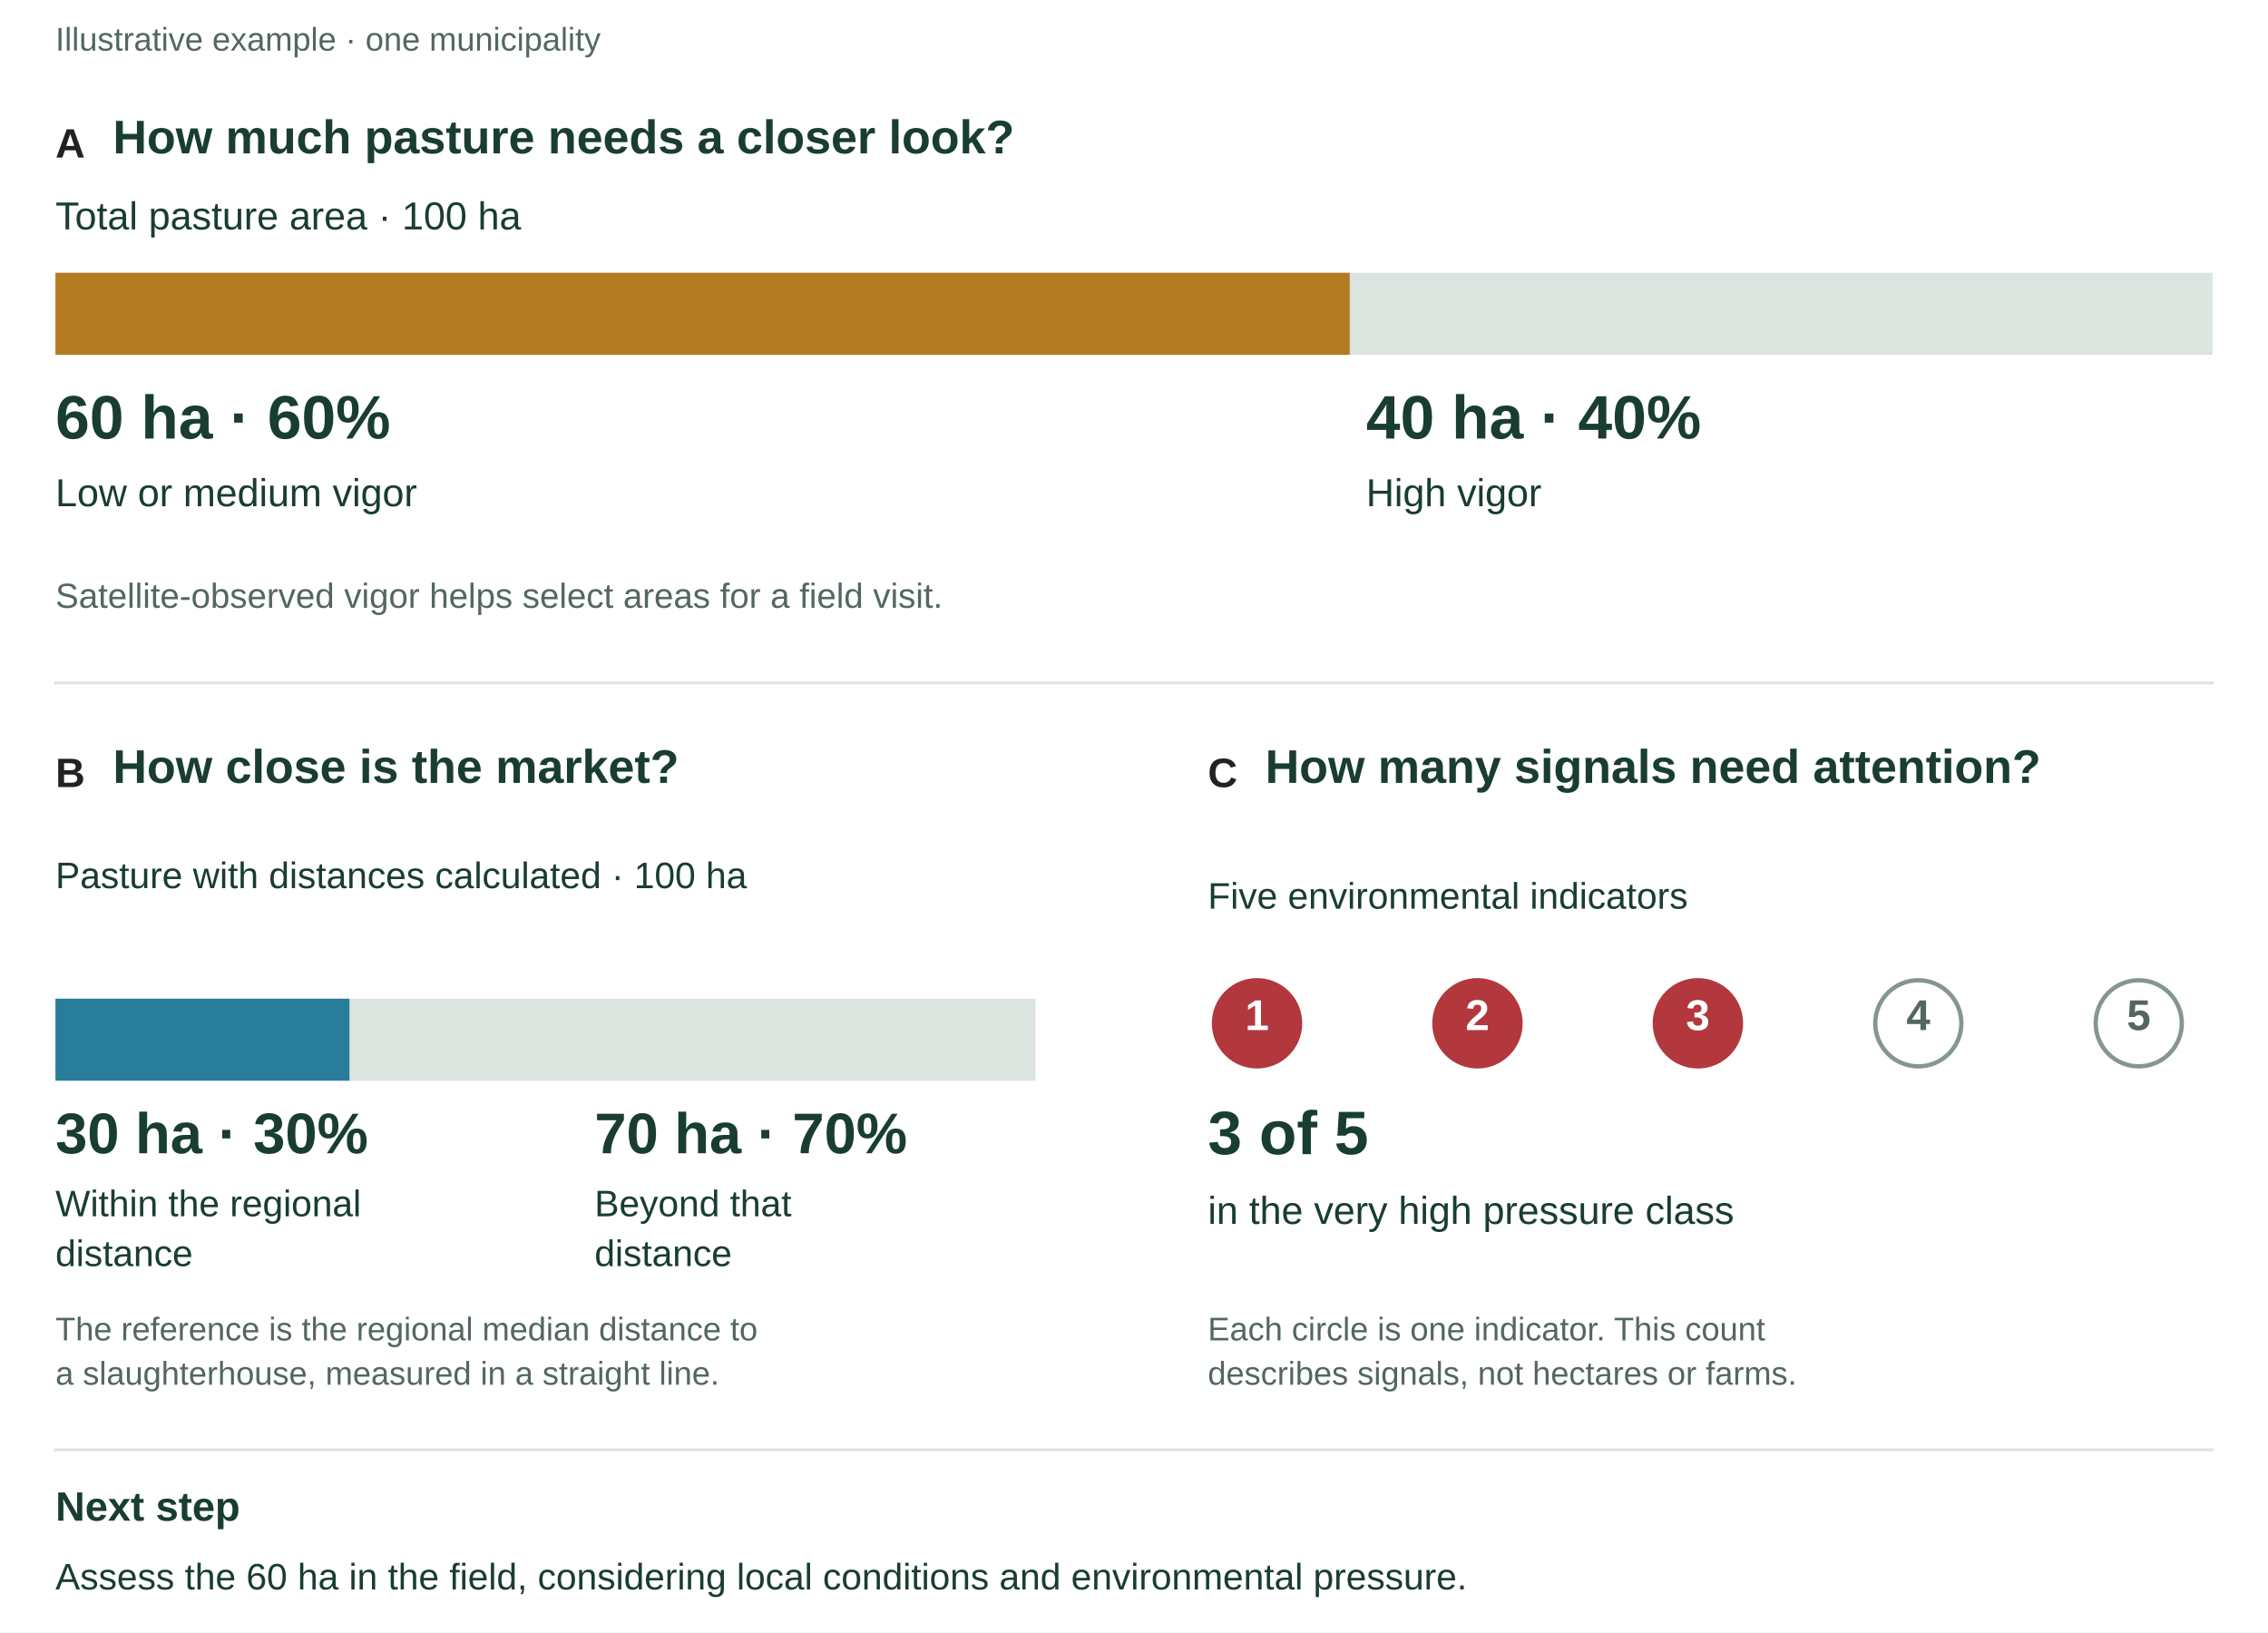
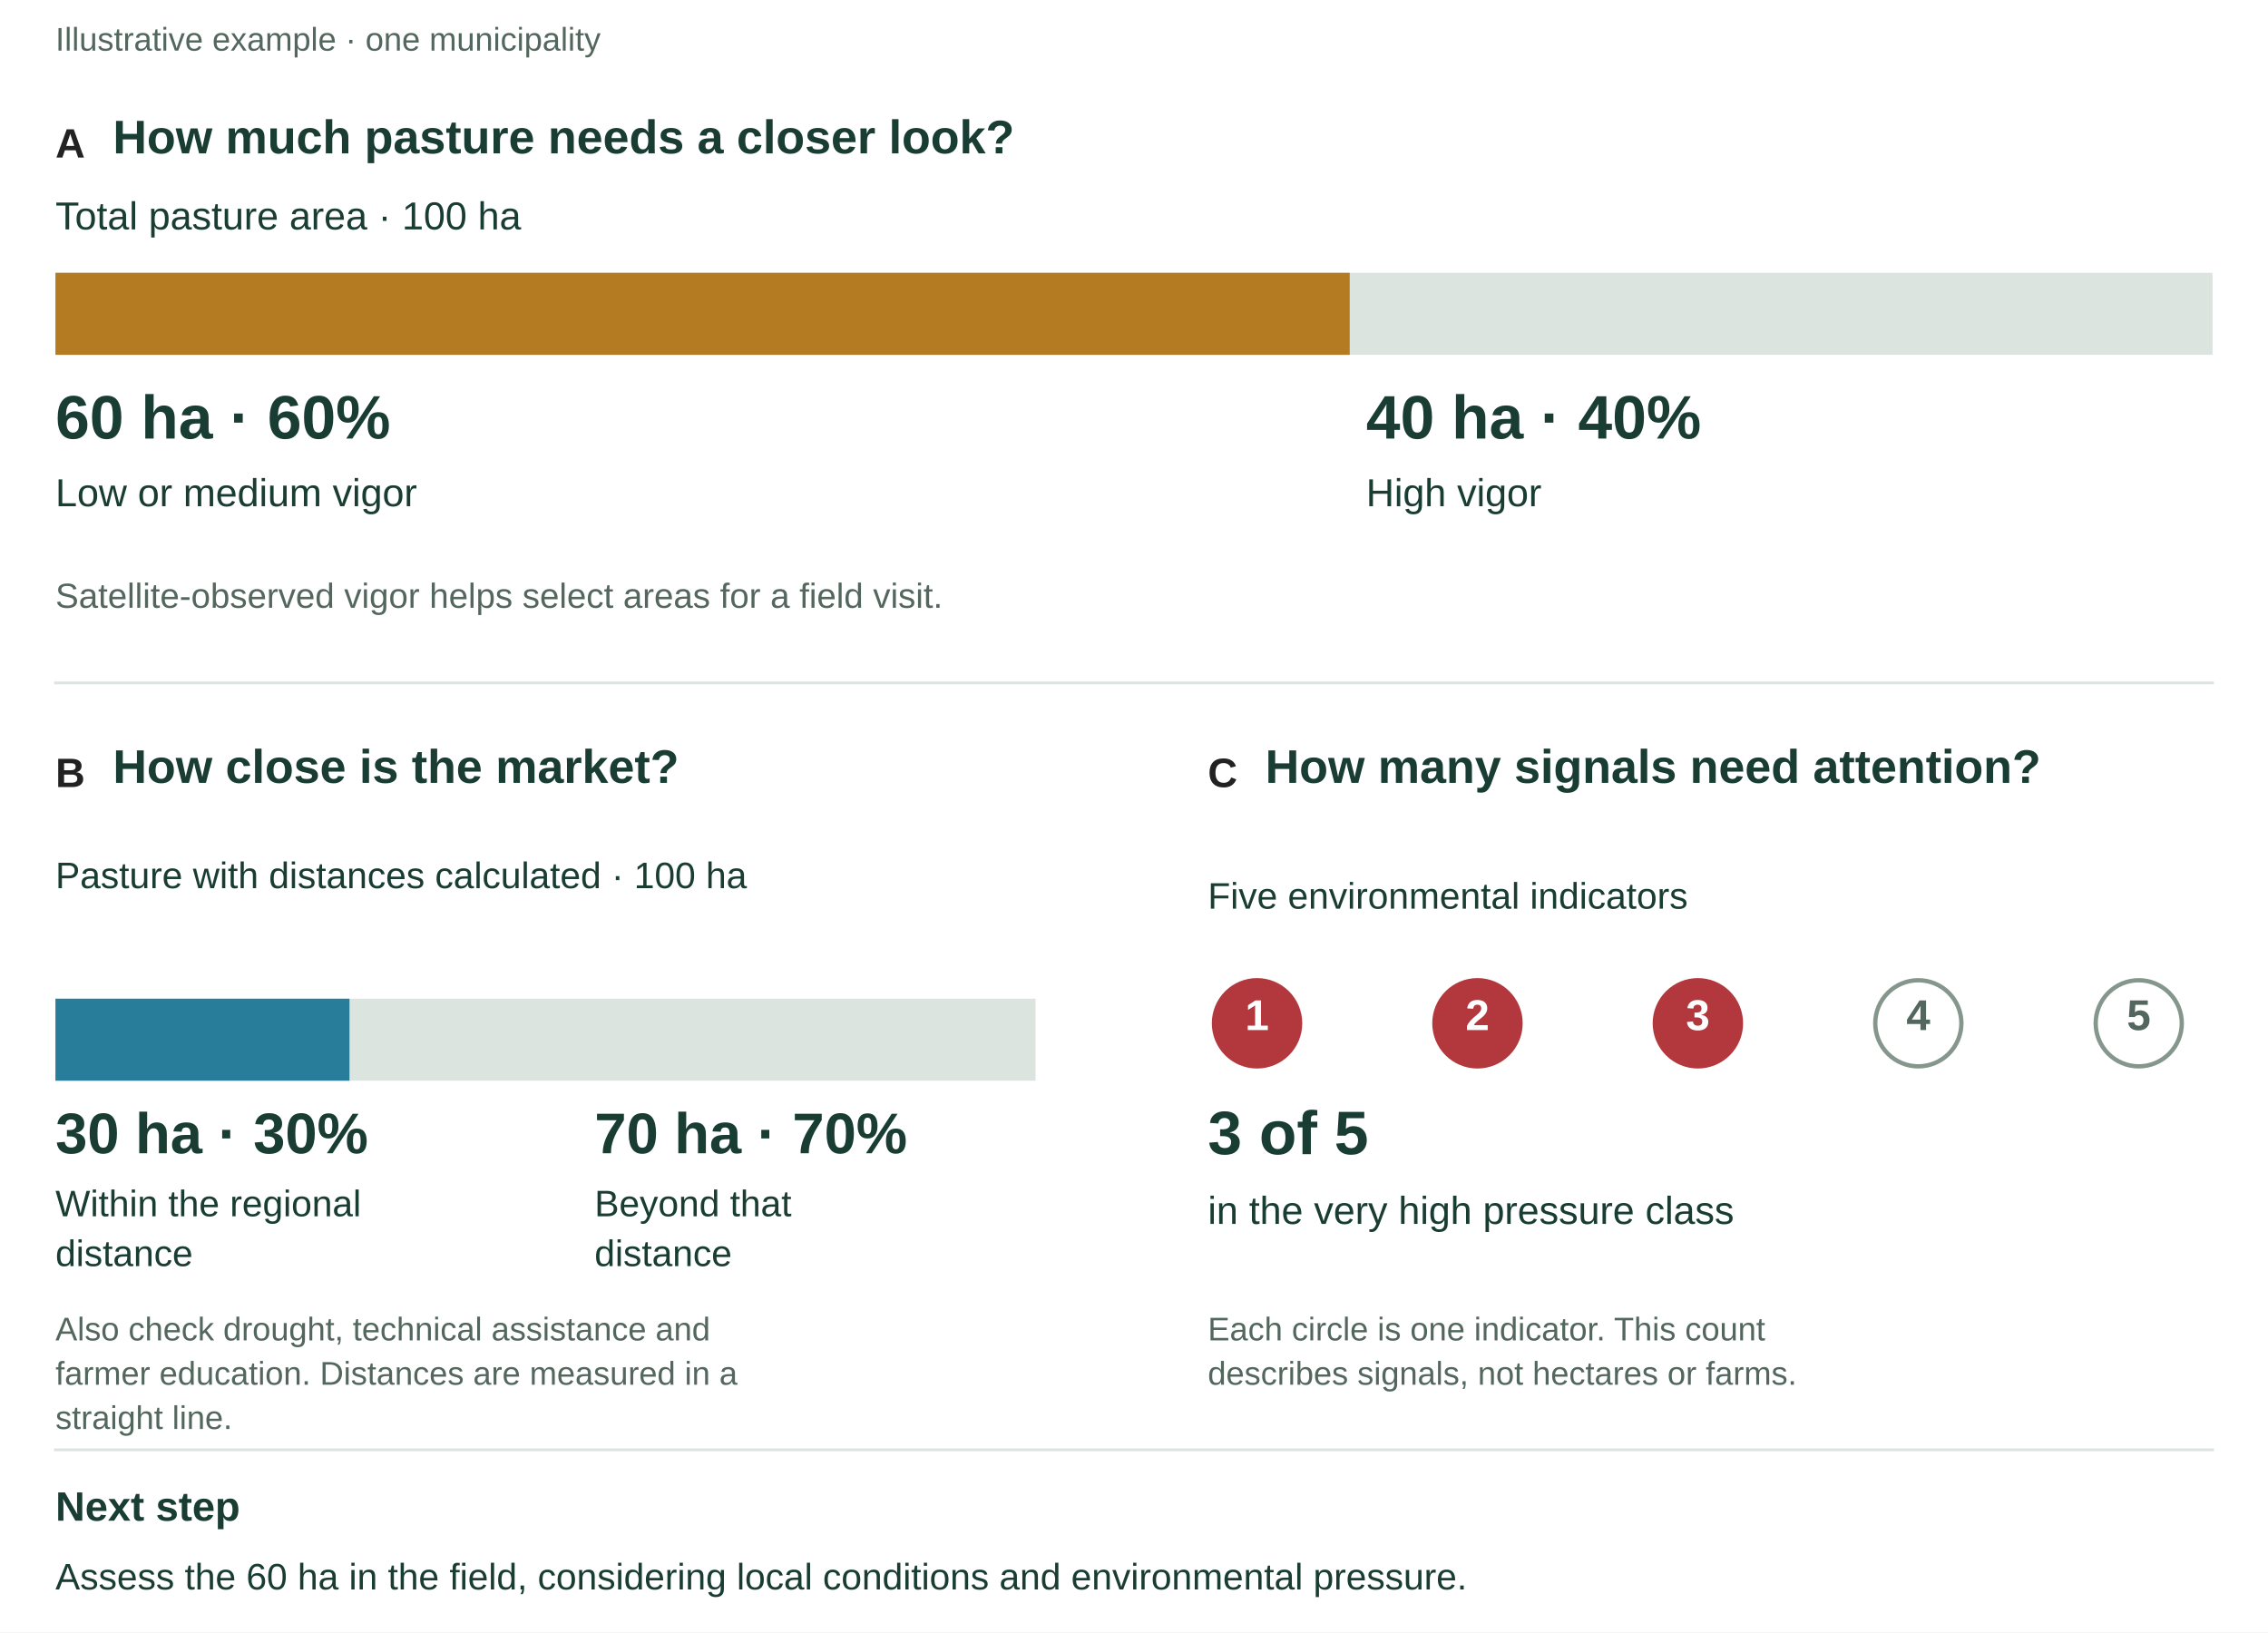
<svg xmlns="http://www.w3.org/2000/svg" width="524.455pt" height="377.466pt" viewBox="0 0 524.455 377.466" version="1.1">
  <defs>
    <style type="text/css">*{stroke-linejoin: round; stroke-linecap: butt}</style>
  </defs>
  <g id="figure_1">
    <g id="patch_1">
      <path d="M 0 377.466  L 524.455 377.466  L 524.455 0  L 0 0  z " style="fill: #ffffff" />
    </g>
    <g id="axes_1">
      <g id="patch_2">
-         <path d="M 12.82 63.081  L 511.635 63.081  L 511.635 82.047  L 12.82 82.047  z " clip-path="url(#p3f8fa121a8)" style="fill: #dce4df" />
+         <path d="M 12.82 63.081  L 511.635 63.081  L 511.635 82.047  L 12.82 82.047  z " clip-path="url(#p68fe62363b)" style="fill: #dce4df" />
      </g>
      <g id="patch_3">
-         <path d="M 12.82 63.081  L 312.109 63.081  L 312.109 82.047  L 12.82 82.047  z " clip-path="url(#p3f8fa121a8)" style="fill: #b47b22" />
+         <path d="M 12.82 63.081  L 312.109 63.081  L 312.109 82.047  L 12.82 82.047  z " clip-path="url(#p68fe62363b)" style="fill: #b47b22" />
      </g>
      <g id="patch_4">
-         <path d="M 12.82 230.933  L 239.468 230.933  L 239.468 249.899  L 12.82 249.899  z " clip-path="url(#p3f8fa121a8)" style="fill: #dce4df" />
+         <path d="M 12.82 230.933  L 239.468 230.933  L 239.468 249.899  L 12.82 249.899  z " clip-path="url(#p68fe62363b)" style="fill: #dce4df" />
      </g>
      <g id="patch_5">
-         <path d="M 12.82 230.933  L 80.814 230.933  L 80.814 249.899  L 12.82 249.899  z " clip-path="url(#p3f8fa121a8)" style="fill: #287e9a" />
+         <path d="M 12.82 230.933  L 80.814 230.933  L 80.814 249.899  L 12.82 249.899  z " clip-path="url(#p68fe62363b)" style="fill: #287e9a" />
      </g>
      <g id="patch_6">
-         <path d="M 290.677 226.665  C 293.318 226.665 295.851 227.715 297.718 229.582  C 299.585 231.449 300.634 233.982 300.634 236.623  C 300.634 239.264 299.585 241.796 297.718 243.664  C 295.851 245.531 293.318 246.58 290.677 246.58  C 288.036 246.58 285.503 245.531 283.636 243.664  C 281.769 241.796 280.72 239.264 280.72 236.623  C 280.72 233.982 281.769 231.449 283.636 229.582  C 285.503 227.715 288.036 226.665 290.677 226.665  z " clip-path="url(#p3f8fa121a8)" style="fill: #b2383d; stroke: #b2383d; stroke-linejoin: miter" />
+         <path d="M 290.677 226.665  C 293.318 226.665 295.851 227.715 297.718 229.582  C 299.585 231.449 300.634 233.982 300.634 236.623  C 300.634 239.264 299.585 241.796 297.718 243.664  C 295.851 245.531 293.318 246.58 290.677 246.58  C 288.036 246.58 285.503 245.531 283.636 243.664  C 281.769 241.796 280.72 239.264 280.72 236.623  C 280.72 233.982 281.769 231.449 283.636 229.582  C 285.503 227.715 288.036 226.665 290.677 226.665  z " clip-path="url(#p68fe62363b)" style="fill: #b2383d; stroke: #b2383d; stroke-linejoin: miter" />
      </g>
      <g id="patch_7">
-         <path d="M 341.649 226.665  C 344.29 226.665 346.823 227.715 348.69 229.582  C 350.557 231.449 351.606 233.982 351.606 236.623  C 351.606 239.264 350.557 241.796 348.69 243.664  C 346.823 245.531 344.29 246.58 341.649 246.58  C 339.008 246.58 336.475 245.531 334.608 243.664  C 332.741 241.796 331.692 239.264 331.692 236.623  C 331.692 233.982 332.741 231.449 334.608 229.582  C 336.475 227.715 339.008 226.665 341.649 226.665  z " clip-path="url(#p3f8fa121a8)" style="fill: #b2383d; stroke: #b2383d; stroke-linejoin: miter" />
+         <path d="M 341.649 226.665  C 344.29 226.665 346.823 227.715 348.69 229.582  C 350.557 231.449 351.606 233.982 351.606 236.623  C 351.606 239.264 350.557 241.796 348.69 243.664  C 346.823 245.531 344.29 246.58 341.649 246.58  C 339.008 246.58 336.475 245.531 334.608 243.664  C 332.741 241.796 331.692 239.264 331.692 236.623  C 331.692 233.982 332.741 231.449 334.608 229.582  C 336.475 227.715 339.008 226.665 341.649 226.665  z " clip-path="url(#p68fe62363b)" style="fill: #b2383d; stroke: #b2383d; stroke-linejoin: miter" />
      </g>
      <g id="patch_8">
-         <path d="M 392.621 226.665  C 395.262 226.665 397.795 227.715 399.662 229.582  C 401.529 231.449 402.578 233.982 402.578 236.623  C 402.578 239.264 401.529 241.796 399.662 243.664  C 397.795 245.531 395.262 246.58 392.621 246.58  C 389.98 246.58 387.447 245.531 385.58 243.664  C 383.713 241.796 382.664 239.264 382.664 236.623  C 382.664 233.982 383.713 231.449 385.58 229.582  C 387.447 227.715 389.98 226.665 392.621 226.665  z " clip-path="url(#p3f8fa121a8)" style="fill: #b2383d; stroke: #b2383d; stroke-linejoin: miter" />
+         <path d="M 392.621 226.665  C 395.262 226.665 397.795 227.715 399.662 229.582  C 401.529 231.449 402.578 233.982 402.578 236.623  C 402.578 239.264 401.529 241.796 399.662 243.664  C 397.795 245.531 395.262 246.58 392.621 246.58  C 389.98 246.58 387.447 245.531 385.58 243.664  C 383.713 241.796 382.664 239.264 382.664 236.623  C 382.664 233.982 383.713 231.449 385.58 229.582  C 387.447 227.715 389.98 226.665 392.621 226.665  z " clip-path="url(#p68fe62363b)" style="fill: #b2383d; stroke: #b2383d; stroke-linejoin: miter" />
      </g>
      <g id="patch_9">
-         <path d="M 443.593 226.665  C 446.234 226.665 448.767 227.715 450.634 229.582  C 452.501 231.449 453.551 233.982 453.551 236.623  C 453.551 239.264 452.501 241.796 450.634 243.664  C 448.767 245.531 446.234 246.58 443.593 246.58  C 440.952 246.58 438.42 245.531 436.552 243.664  C 434.685 241.796 433.636 239.264 433.636 236.623  C 433.636 233.982 434.685 231.449 436.552 229.582  C 438.42 227.715 440.952 226.665 443.593 226.665  z " clip-path="url(#p3f8fa121a8)" style="fill: #ffffff; stroke: #85968d; stroke-linejoin: miter" />
+         <path d="M 443.593 226.665  C 446.234 226.665 448.767 227.715 450.634 229.582  C 452.501 231.449 453.551 233.982 453.551 236.623  C 453.551 239.264 452.501 241.796 450.634 243.664  C 448.767 245.531 446.234 246.58 443.593 246.58  C 440.952 246.58 438.42 245.531 436.552 243.664  C 434.685 241.796 433.636 239.264 433.636 236.623  C 433.636 233.982 434.685 231.449 436.552 229.582  C 438.42 227.715 440.952 226.665 443.593 226.665  z " clip-path="url(#p68fe62363b)" style="fill: #ffffff; stroke: #85968d; stroke-linejoin: miter" />
      </g>
      <g id="patch_10">
-         <path d="M 494.565 226.665  C 497.206 226.665 499.739 227.715 501.606 229.582  C 503.473 231.449 504.523 233.982 504.523 236.623  C 504.523 239.264 503.473 241.796 501.606 243.664  C 499.739 245.531 497.206 246.58 494.565 246.58  C 491.925 246.58 489.392 245.531 487.524 243.664  C 485.657 241.796 484.608 239.264 484.608 236.623  C 484.608 233.982 485.657 231.449 487.524 229.582  C 489.392 227.715 491.925 226.665 494.565 226.665  z " clip-path="url(#p3f8fa121a8)" style="fill: #ffffff; stroke: #85968d; stroke-linejoin: miter" />
+         <path d="M 494.565 226.665  C 497.206 226.665 499.739 227.715 501.606 229.582  C 503.473 231.449 504.523 233.982 504.523 236.623  C 504.523 239.264 503.473 241.796 501.606 243.664  C 499.739 245.531 497.206 246.58 494.565 246.58  C 491.925 246.58 489.392 245.531 487.524 243.664  C 485.657 241.796 484.608 239.264 484.608 236.623  C 484.608 233.982 485.657 231.449 487.524 229.582  C 489.392 227.715 491.925 226.665 494.565 226.665  z " clip-path="url(#p68fe62363b)" style="fill: #ffffff; stroke: #85968d; stroke-linejoin: miter" />
      </g>
      <g id="line2d_1">
-         <path d="M 12.82 157.912  L 511.635 157.912  " clip-path="url(#p3f8fa121a8)" style="fill: none; stroke: #dce4df; stroke-width: 0.65; stroke-linecap: square" />
+         <path d="M 12.82 157.912  L 511.635 157.912  " clip-path="url(#p68fe62363b)" style="fill: none; stroke: #dce4df; stroke-width: 0.65; stroke-linecap: square" />
      </g>
      <g id="line2d_2">
-         <path d="M 12.82 335.248  L 511.635 335.248  " clip-path="url(#p3f8fa121a8)" style="fill: none; stroke: #dce4df; stroke-width: 0.65; stroke-linecap: square" />
+         <path d="M 12.82 335.248  L 511.635 335.248  " clip-path="url(#p68fe62363b)" style="fill: none; stroke: #dce4df; stroke-width: 0.65; stroke-linecap: square" />
      </g>
      <g id="text_1">
        <text style="font-size: 7.587px; font-family: 'Arial'; text-anchor: start; fill: #53675e" x="12.82" y="11.705" transform="rotate(-0 12.81981 11.7048)">Illustrative example · one municipality</text>
      </g>
      <g id="text_2">
        <text style="font-weight: 700; font-size: 9.483px; font-family: 'Arial'; text-anchor: start; fill: #222222" x="12.82" y="36.429" transform="rotate(-0 12.81981 36.42867)">A</text>
      </g>
      <g id="text_3">
        <text style="font-weight: 700; font-size: 10.906px; font-family: 'Arial'; text-anchor: start; fill: #193d32" x="26.096" y="35.458" transform="rotate(-0 26.09626 35.45835)">How much pasture needs a closer look?</text>
      </g>
      <g id="text_4">
        <text style="font-size: 9.009px; font-family: 'Arial'; text-anchor: start; fill: #193d32" x="12.82" y="53.044" transform="rotate(-0 12.81981 53.04391)">Total pasture area · 100 ha</text>
      </g>
      <g id="text_5">
        <text style="font-weight: 700; font-size: 14.225px; font-family: 'Arial'; text-anchor: start; fill: #193d32" x="12.82" y="101.412" transform="rotate(-0 12.81981 101.4121)">60 ha · 60%</text>
      </g>
      <g id="text_6">
        <text style="font-size: 9.009px; font-family: 'Arial'; text-anchor: start; fill: #193d32" x="12.82" y="117.055" transform="rotate(-0 12.81981 117.0554)">Low or medium vigor</text>
      </g>
      <g id="text_7">
        <text style="font-weight: 700; font-size: 14.225px; font-family: 'Arial'; text-anchor: start; fill: #193d32" x="315.902" y="101.412" transform="rotate(-0 315.9022 101.4121)">40 ha · 40%</text>
      </g>
      <g id="text_8">
        <text style="font-size: 9.009px; font-family: 'Arial'; text-anchor: start; fill: #193d32" x="315.902" y="117.055" transform="rotate(-0 315.9022 117.0554)">High vigor</text>
      </g>
      <g id="text_9">
        <text style="font-size: 8.061px; font-family: 'Arial'; text-anchor: start; fill: #53675e" x="12.82" y="140.547" transform="rotate(-0 12.81981 140.5471)">Satellite-observed vigor helps select areas for a field visit.</text>
      </g>
      <g id="text_10">
        <text style="font-weight: 700; font-size: 9.483px; font-family: 'Arial'; text-anchor: start; fill: #222222" x="12.82" y="181.995" transform="rotate(-0 12.81981 181.9955)">B</text>
      </g>
      <g id="text_11">
        <text style="font-weight: 700; font-size: 10.906px; font-family: 'Arial'; text-anchor: start; fill: #193d32" x="26.096" y="181.025" transform="rotate(-0 26.09626 181.0251)">How close is the market?</text>
      </g>
      <g id="text_12">
        <text style="font-size: 8.535px; font-family: 'Arial'; text-anchor: start; fill: #193d32" x="12.82" y="205.378" transform="rotate(-0 12.81981 205.3779)">Pasture with distances calculated · 100 ha</text>
      </g>
      <g id="text_13">
        <text style="font-weight: 700; font-size: 13.276px; font-family: 'Arial'; text-anchor: start; fill: #193d32" x="12.82" y="266.677" transform="rotate(-0 12.81981 266.6773)">30 ha · 30%</text>
      </g>
      <g id="text_14">
        <text style="font-weight: 700; font-size: 13.276px; font-family: 'Arial'; text-anchor: start; fill: #193d32" x="137.476" y="266.677" transform="rotate(-0 137.4762 266.6773)">70 ha · 70%</text>
      </g>
      <g id="text_15">
        <text style="font-size: 8.535px; font-family: 'Arial'; text-anchor: start; fill: #193d32" x="12.82" y="281.243" transform="rotate(-0 12.81981 281.2433)">Within the regional</text>
      </g>
      <g id="text_16">
        <text style="font-size: 8.535px; font-family: 'Arial'; text-anchor: start; fill: #193d32" x="12.82" y="292.765" transform="rotate(-0 12.81981 292.7654)">distance</text>
      </g>
      <g id="text_17">
        <text style="font-size: 8.535px; font-family: 'Arial'; text-anchor: start; fill: #193d32" x="137.476" y="281.243" transform="rotate(-0 137.4762 281.2433)">Beyond that</text>
      </g>
      <g id="text_18">
        <text style="font-size: 8.535px; font-family: 'Arial'; text-anchor: start; fill: #193d32" x="137.476" y="292.765" transform="rotate(-0 137.4762 292.7654)">distance</text>
      </g>
      <g id="text_19">
-         <text style="font-size: 7.587px; font-family: 'Arial'; text-anchor: start; fill: #53675e" x="12.82" y="309.951" transform="rotate(-0 12.81981 309.9508)">The reference is the regional median distance to</text>
+         <text style="font-size: 7.587px; font-family: 'Arial'; text-anchor: start; fill: #53675e" x="12.82" y="309.951" transform="rotate(-0 12.81981 309.9508)">Also check drought, technical assistance and</text>
      </g>
      <g id="text_20">
-         <text style="font-size: 7.587px; font-family: 'Arial'; text-anchor: start; fill: #53675e" x="12.82" y="320.193" transform="rotate(-0 12.81981 320.1926)">a slaughterhouse, measured in a straight line.</text>
+         <text style="font-size: 7.587px; font-family: 'Arial'; text-anchor: start; fill: #53675e" x="12.82" y="320.193" transform="rotate(-0 12.81981 320.1926)">farmer education. Distances are measured in a</text>
      </g>
      <g id="text_21">
+         <text style="font-size: 7.587px; font-family: 'Arial'; text-anchor: start; fill: #53675e" x="12.82" y="330.434" transform="rotate(-0 12.81981 330.4344)">straight line.</text>
+       </g>
+       <g id="text_22">
        <text style="font-weight: 700; font-size: 9.483px; font-family: 'Arial'; text-anchor: start; fill: #222222" x="279.297" y="181.995" transform="rotate(-0 279.2971 181.9955)">C</text>
      </g>
-       <g id="text_22">
+       <g id="text_23">
        <text style="font-weight: 700; font-size: 10.906px; font-family: 'Arial'; text-anchor: start; fill: #193d32" x="292.574" y="181.025" transform="rotate(-0 292.5736 181.0251)">How many signals need attention?</text>
      </g>
-       <g id="text_23">
+       <g id="text_24">
        <text style="font-size: 8.535px; font-family: 'Arial'; text-anchor: start; fill: #193d32" x="279.297" y="210.119" transform="rotate(-0 279.2971 210.1195)">Five environmental indicators</text>
      </g>
-       <g id="text_24">
+       <g id="text_25">
        <text style="font-weight: 700; font-size: 9.957px; font-family: 'Arial'; text-anchor: middle; fill: #ffffff" x="290.677" y="238.182" transform="rotate(-0 290.6769 238.1821)">1</text>
      </g>
-       <g id="text_25">
+       <g id="text_26">
        <text style="font-weight: 700; font-size: 9.957px; font-family: 'Arial'; text-anchor: middle; fill: #ffffff" x="341.649" y="238.182" transform="rotate(-0 341.649 238.1821)">2</text>
      </g>
-       <g id="text_26">
+       <g id="text_27">
        <text style="font-weight: 700; font-size: 9.957px; font-family: 'Arial'; text-anchor: middle; fill: #ffffff" x="392.621" y="238.182" transform="rotate(-0 392.6211 238.1821)">3</text>
      </g>
-       <g id="text_27">
+       <g id="text_28">
        <text style="font-weight: 700; font-size: 9.957px; font-family: 'Arial'; text-anchor: middle; fill: #53675e" x="443.593" y="238.182" transform="rotate(-0 443.5932 238.1821)">4</text>
      </g>
-       <g id="text_28">
+       <g id="text_29">
        <text style="font-weight: 700; font-size: 9.957px; font-family: 'Arial'; text-anchor: middle; fill: #53675e" x="494.565" y="238.182" transform="rotate(-0 494.5653 238.1821)">5</text>
      </g>
-       <g id="text_29">
+       <g id="text_30">
        <text style="font-weight: 700; font-size: 14.225px; font-family: 'Arial'; text-anchor: start; fill: #193d32" x="279.297" y="266.894" transform="rotate(-0 279.2971 266.8935)">3 of 5</text>
      </g>
-       <g id="text_30">
+       <g id="text_31">
        <text style="font-size: 9.009px; font-family: 'Arial'; text-anchor: start; fill: #193d32" x="279.297" y="283.011" transform="rotate(-0 279.2971 283.011)">in the very high pressure class</text>
      </g>
-       <g id="text_31">
+       <g id="text_32">
        <text style="font-size: 7.587px; font-family: 'Arial'; text-anchor: start; fill: #53675e" x="279.297" y="309.951" transform="rotate(-0 279.2971 309.9508)">Each circle is one indicator. This count</text>
      </g>
-       <g id="text_32">
+       <g id="text_33">
        <text style="font-size: 7.587px; font-family: 'Arial'; text-anchor: start; fill: #53675e" x="279.297" y="320.193" transform="rotate(-0 279.2971 320.1926)">describes signals, not hectares or farms.</text>
      </g>
-       <g id="text_33">
+       <g id="text_34">
        <text style="font-weight: 700; font-size: 9.483px; font-family: 'Arial'; text-anchor: start; fill: #193d32" x="12.82" y="351.635" transform="rotate(-0 12.81981 351.6351)">Next step</text>
      </g>
-       <g id="text_34">
+       <g id="text_35">
        <text style="font-size: 8.535px; font-family: 'Arial'; text-anchor: start; fill: #193d32" x="12.82" y="367.54" transform="rotate(-0 12.81981 367.5402)">Assess the 60 ha in the field, considering local conditions and environmental pressure.</text>
      </g>
    </g>
  </g>
  <defs>
-     <clipPath id="p3f8fa121a8">
+     <clipPath id="p68fe62363b">
      <rect x="1.44" y="1.44" width="521.575" height="374.586" />
    </clipPath>
  </defs>
</svg>
